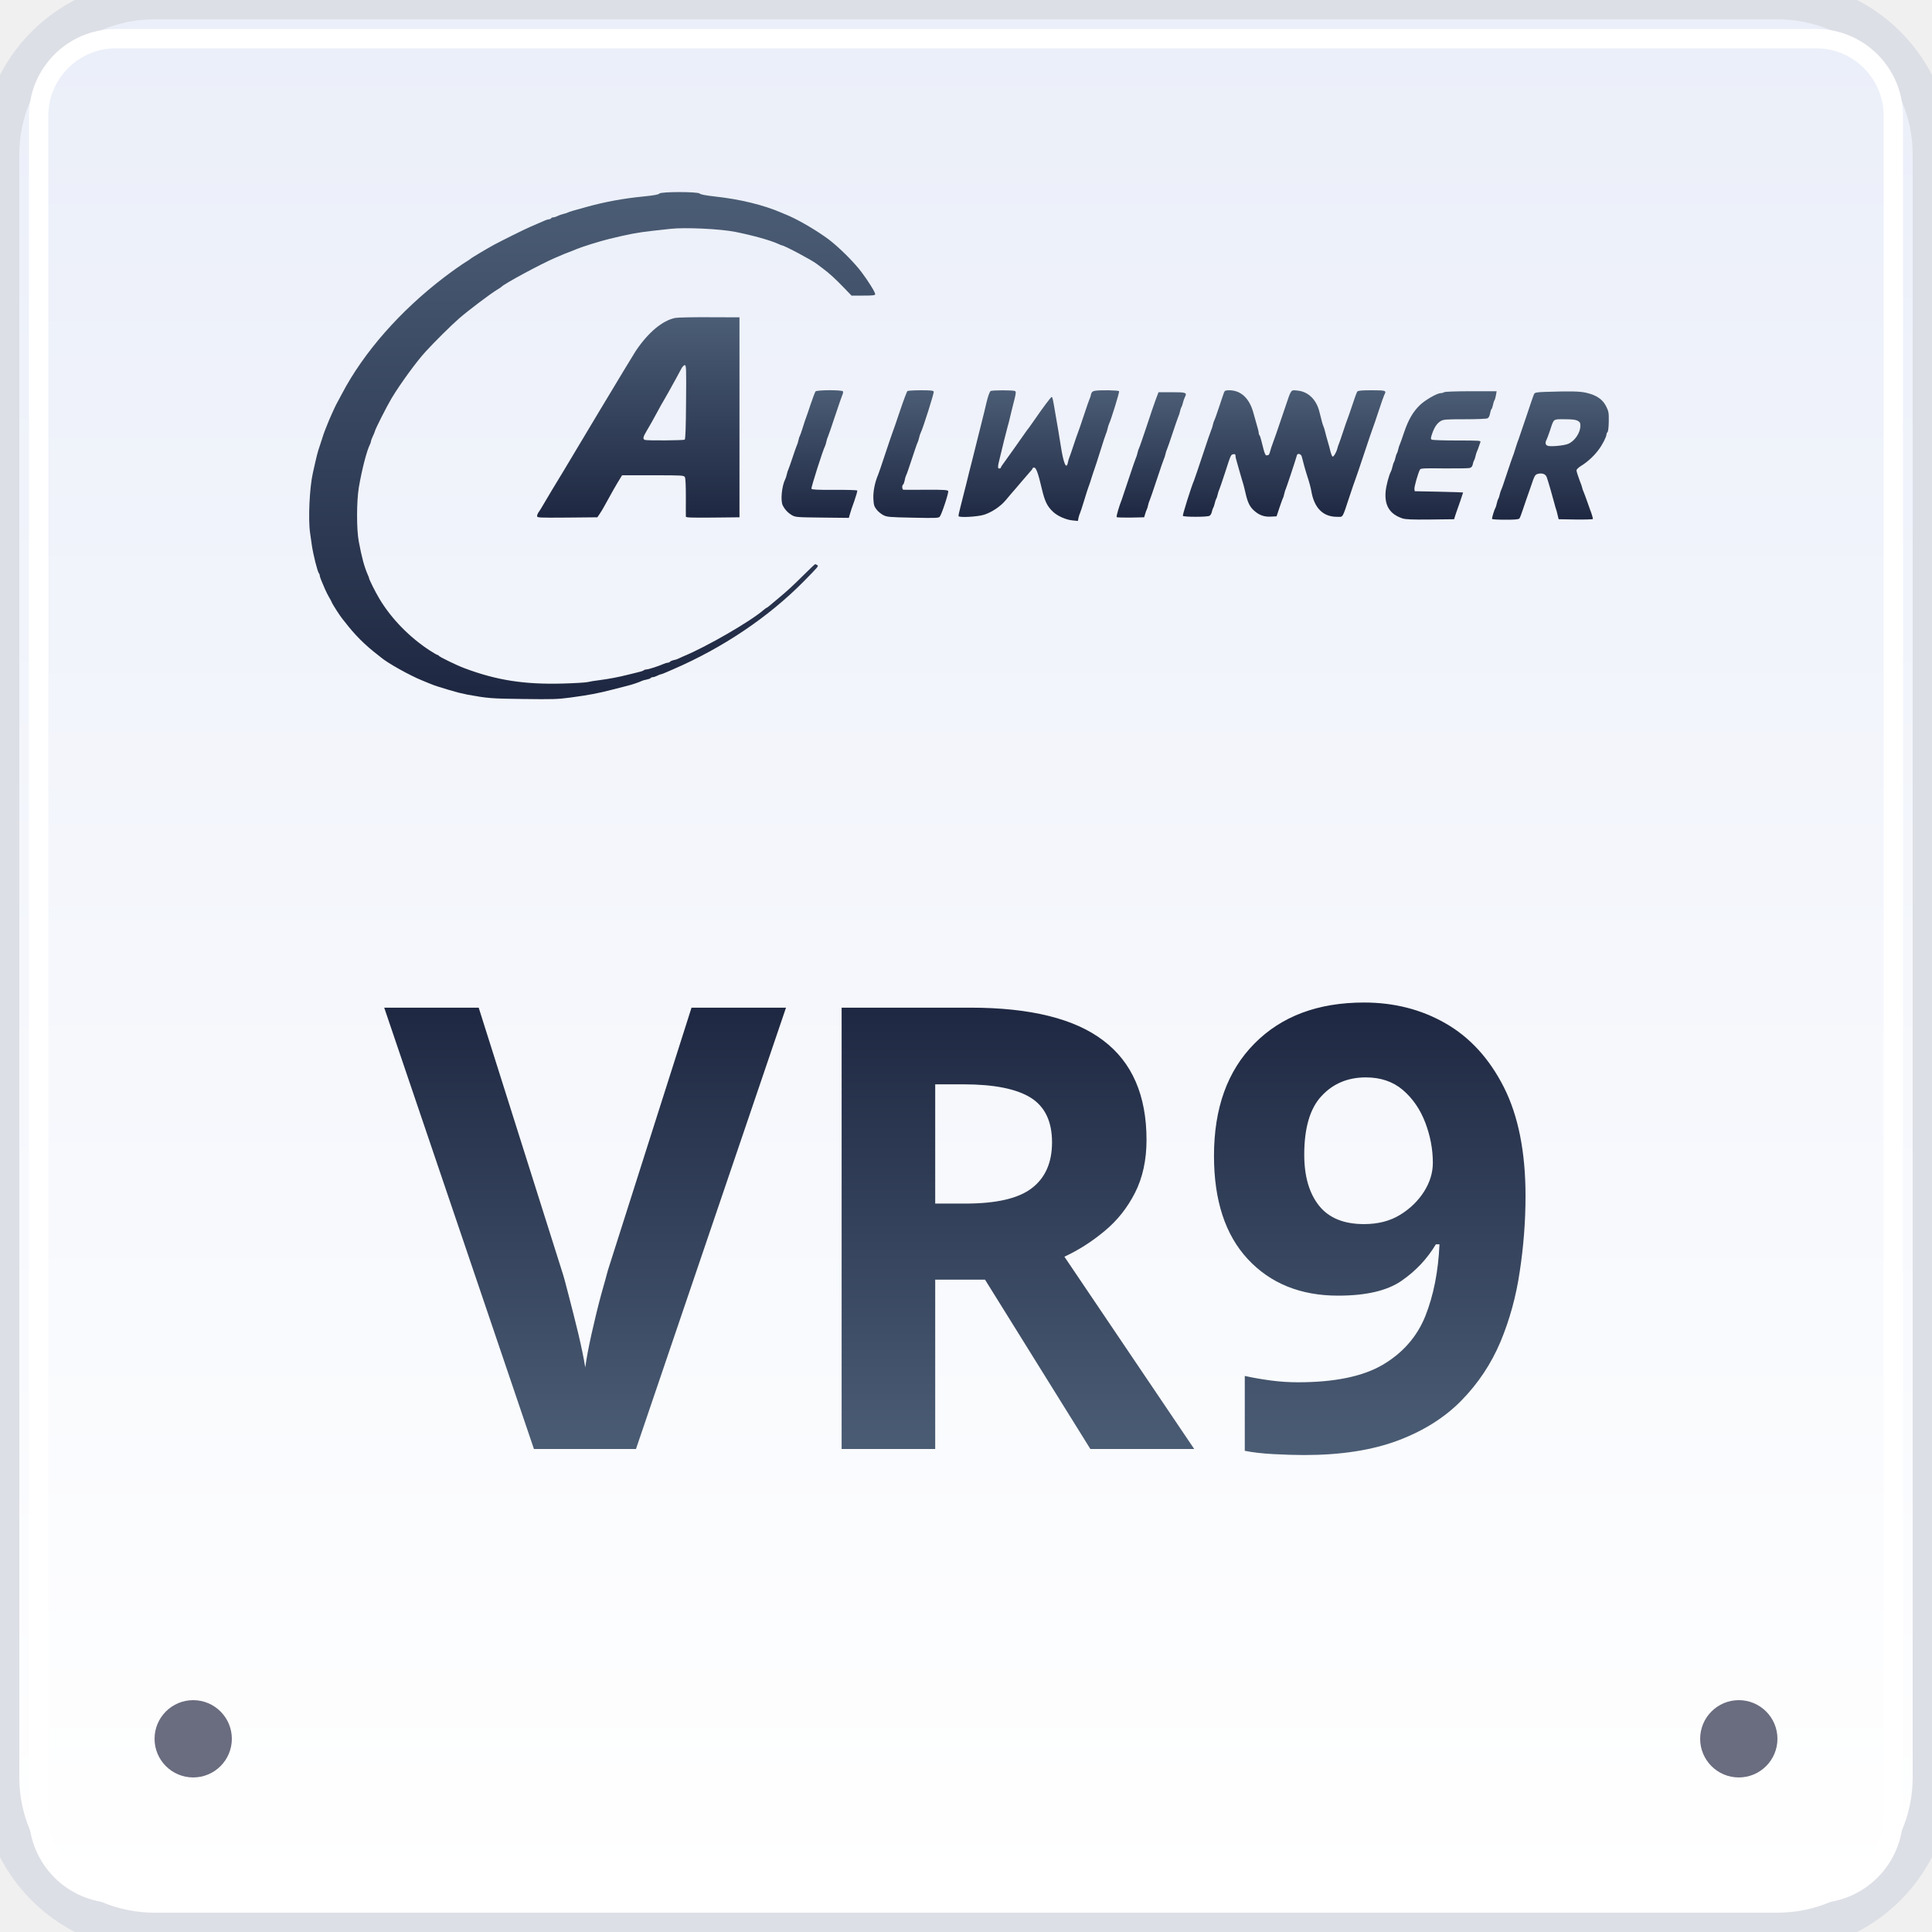
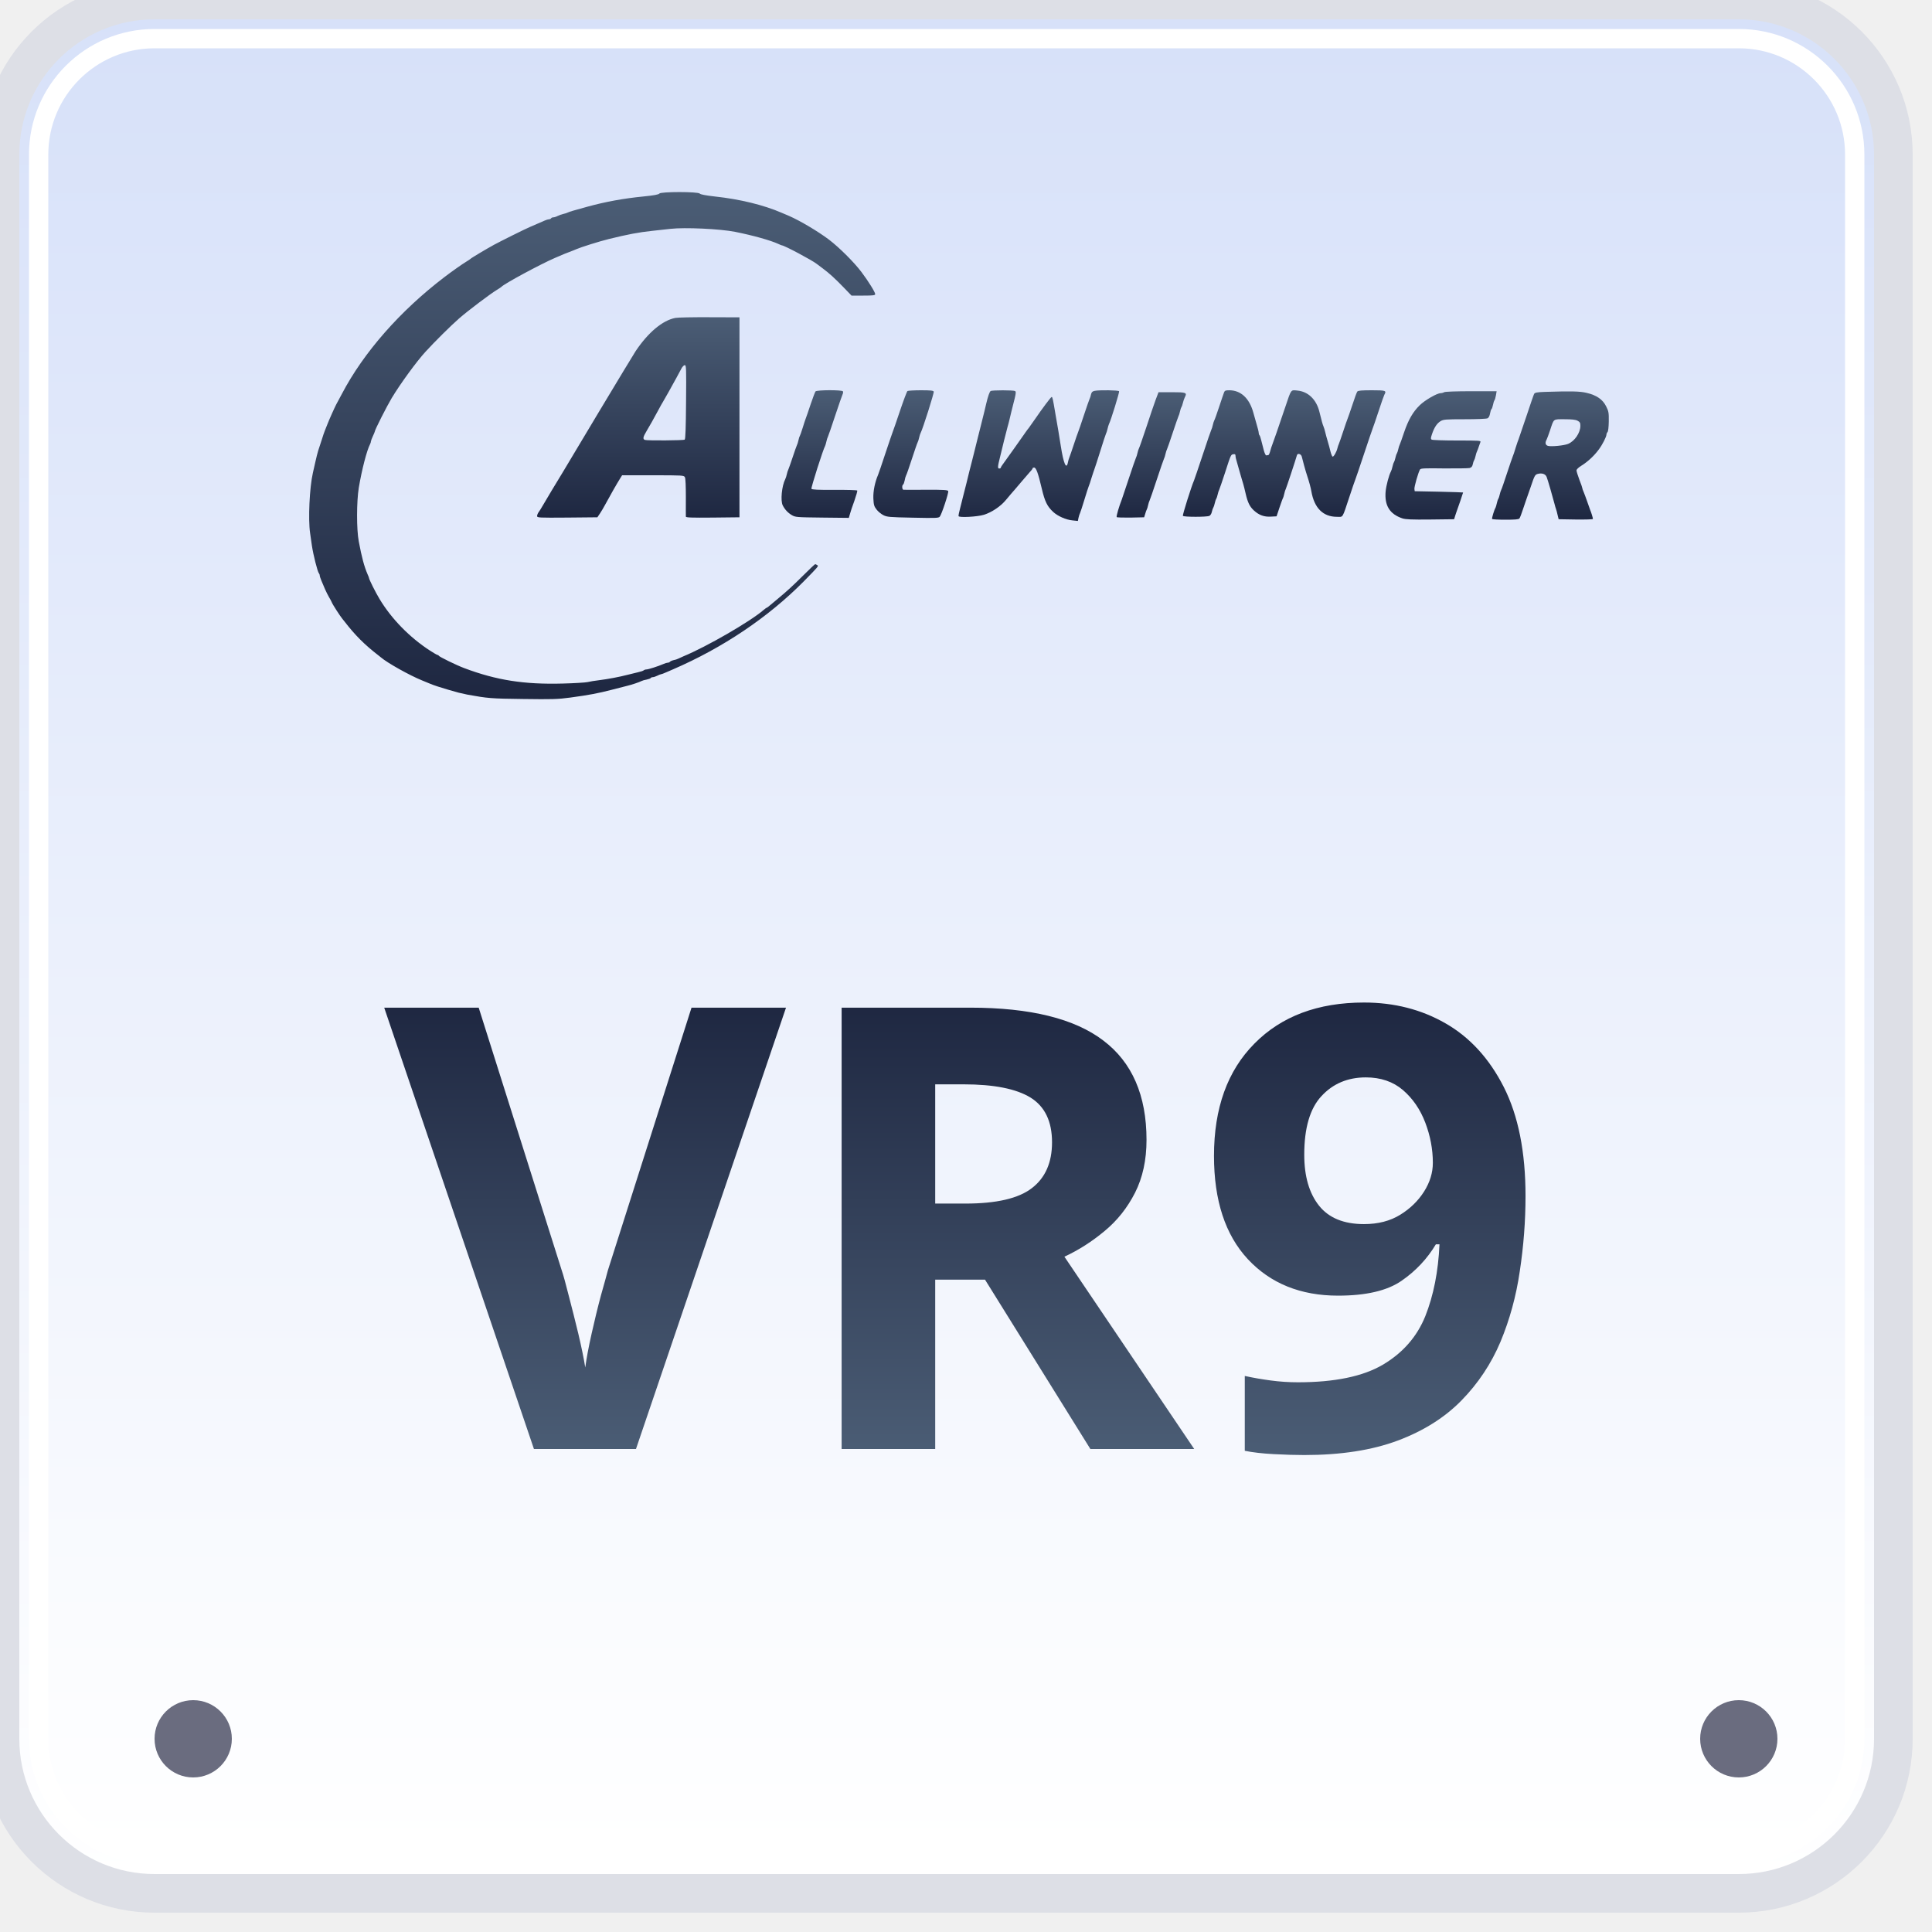
<svg xmlns="http://www.w3.org/2000/svg" width="100" height="100">
  <defs>
    <linearGradient id="soc_bg" x1="0%" y1="0%" x2="0%" y2="100%">
-       <stop offset="0%" style="stop-color:#ebeff9;stop-opacity:1" />
+       <stop offset="0%" style="stop-color:#d7e1f9;stop-opacity:1" />
      <stop offset="100%" style="stop-color:#ffffff;stop-opacity:1" />
    </linearGradient>
    <linearGradient id="soc_name" x1="0%" y1="0%" x2="0%" y2="100%">
      <stop offset="0%" style="stop-color:#1e2741;stop-opacity:1" />
      <stop offset="100%" style="stop-color:#4b5d75;stop-opacity:1" />
    </linearGradient>
  </defs>
-   <rect width="100" height="100" fill="url(#soc_bg)" rx="8" stroke="#dddfe6" stroke-width="2" />
-   <rect x="2" y="2" width="96" height="96" fill="url(#soc_bg)" rx="4" stroke="#ffffff" stroke-width="1" />
+   <rect width="98" height="98" fill="url(#soc_bg)" rx="8" stroke="#dddfe6" stroke-width="2" />
+   <rect x="2" y="2" width="94" height="94" fill="url(#soc_bg)" rx="6" stroke="#ffffff" stroke-width="1" />
  <g transform="translate(16,80) scale(0.005,-0.005)" fill="url(#soc_name)">
    <path d="M3625 13996 c-7 -10 -56 -19 -165 -30 -205 -20 -395 -55 -580 -106 -139 -38 -187 -52 -200 -59 -9 -5 -30 -12 -49 -16 -18 -4 -44 -13 -59 -21 -15 -8 -35 -14 -44 -14 -9 0 -20 -4 -23 -10 -3 -5 -13 -10 -22 -10 -8 0 -29 -6 -46 -14 -28 -13 -66 -29 -152 -66 -42 -17 -313 -152 -371 -184 -79 -43 -238 -138 -244 -146 -3 -3 -23 -17 -45 -30 -36 -21 -159 -108 -225 -159 -457 -348 -836 -779 -1061 -1209 -27 -50 -53 -100 -59 -110 -15 -28 -76 -164 -90 -202 -7 -19 -19 -48 -26 -65 -7 -16 -22 -61 -34 -100 -12 -38 -28 -88 -36 -110 -7 -22 -20 -74 -29 -115 -9 -41 -21 -93 -26 -115 -35 -152 -50 -481 -29 -622 6 -38 14 -97 19 -133 14 -94 58 -269 72 -284 5 -6 9 -16 9 -24 0 -7 8 -32 18 -55 10 -23 27 -62 37 -87 11 -25 29 -61 40 -80 12 -19 25 -44 29 -54 6 -19 90 -149 111 -173 5 -7 15 -18 20 -25 111 -144 209 -242 353 -353 7 -5 18 -15 25 -20 66 -57 298 -187 427 -239 36 -15 74 -31 85 -35 33 -14 105 -38 185 -61 41 -11 91 -25 110 -31 19 -5 60 -14 90 -20 210 -38 243 -41 575 -45 302 -4 357 -3 490 15 199 27 286 44 430 81 66 17 138 36 160 41 46 11 123 37 146 49 9 5 33 12 53 15 20 4 39 11 42 16 3 5 13 9 22 9 9 0 30 7 46 15 15 8 33 15 38 15 5 0 30 9 56 21 26 11 56 24 67 29 519 224 989 541 1355 911 154 157 156 159 140 169 -8 5 -18 10 -21 10 -4 0 -60 -53 -125 -118 -118 -117 -166 -160 -258 -237 -26 -22 -62 -52 -80 -67 -17 -15 -34 -28 -37 -28 -3 0 -19 -11 -35 -25 -136 -118 -589 -380 -829 -479 -22 -10 -47 -21 -55 -25 -9 -5 -30 -12 -48 -15 -17 -4 -34 -12 -37 -17 -4 -5 -13 -9 -22 -9 -8 0 -29 -6 -46 -14 -50 -22 -155 -56 -175 -56 -10 0 -22 -4 -28 -9 -5 -5 -31 -14 -59 -20 -27 -7 -77 -19 -110 -27 -85 -22 -197 -43 -290 -55 -44 -5 -99 -14 -123 -20 -24 -5 -139 -12 -255 -15 -400 -11 -688 34 -1022 160 -80 30 -258 117 -263 128 -2 5 -8 8 -13 8 -4 0 -40 20 -78 45 -211 137 -399 329 -523 536 -41 68 -108 202 -108 216 0 3 -6 19 -14 36 -36 83 -61 177 -92 342 -24 125 -23 413 0 555 31 185 83 388 117 452 5 10 9 23 9 30 1 7 9 31 20 53 11 22 19 44 20 48 0 17 126 265 176 348 88 146 256 377 349 478 87 96 264 272 347 344 90 79 323 255 393 297 22 13 42 27 45 30 24 30 408 237 555 300 28 12 59 25 70 30 11 5 45 19 75 30 30 11 64 25 75 30 50 22 238 81 335 105 203 50 310 70 450 85 52 6 138 15 190 21 150 17 513 0 670 -31 185 -37 367 -88 447 -125 17 -8 34 -15 37 -15 24 0 315 -155 361 -192 6 -5 33 -25 60 -45 70 -52 127 -104 220 -200 l80 -83 123 0 c101 0 122 3 122 15 0 20 -70 133 -143 230 -77 102 -229 253 -335 334 -114 86 -300 196 -412 245 -19 8 -55 23 -80 34 -185 80 -430 140 -690 168 -96 11 -149 21 -156 30 -17 21 -405 21 -419 0z" />
    <path d="M3791 12709 c-133 -26 -282 -151 -411 -344 -18 -27 -192 -315 -387 -640 -194 -324 -357 -597 -362 -605 -32 -50 -216 -358 -225 -375 -6 -11 -19 -31 -28 -44 -10 -13 -18 -32 -18 -42 0 -19 12 -19 312 -17 l312 3 27 40 c15 22 40 65 56 95 39 73 120 216 150 263 l23 37 320 0 c309 0 320 -1 330 -20 7 -12 10 -92 10 -208 0 -103 -1 -193 0 -200 0 -10 59 -12 278 -10 l277 3 0 1035 0 1035 -310 1 c-170 1 -330 -2 -354 -7z m111 -871 c-2 -263 -6 -384 -14 -389 -14 -9 -390 -11 -412 -3 -24 9 -20 30 18 93 36 60 67 116 124 221 19 36 38 70 42 75 4 6 31 53 60 105 29 52 67 120 83 150 17 30 39 72 50 93 10 20 26 37 36 37 15 0 16 -33 13 -382z" />
    <path d="M5242 11948 c-5 -7 -29 -69 -52 -138 -23 -69 -45 -134 -50 -145 -4 -11 -19 -54 -31 -95 -13 -41 -26 -79 -30 -85 -4 -5 -10 -26 -14 -45 -4 -19 -11 -41 -16 -50 -4 -8 -24 -64 -44 -125 -20 -60 -40 -117 -44 -125 -5 -9 -12 -31 -16 -50 -4 -19 -11 -41 -16 -50 -36 -70 -51 -224 -26 -272 22 -43 53 -76 93 -100 38 -22 47 -23 315 -26 l276 -3 11 38 c5 21 26 83 46 137 19 54 33 103 30 108 -3 5 -109 8 -236 7 -170 -1 -233 2 -238 11 -6 10 122 412 142 445 3 6 9 26 13 45 4 19 11 41 16 50 4 8 38 105 74 215 37 110 71 210 77 222 6 11 7 26 4 32 -10 16 -270 15 -284 -1z" />
    <path d="M6194 11952 c-6 -4 -41 -97 -78 -207 -37 -110 -71 -209 -76 -220 -5 -11 -38 -110 -75 -220 -36 -110 -70 -209 -75 -220 -33 -76 -52 -171 -49 -244 3 -67 8 -83 32 -114 15 -21 47 -47 70 -59 39 -20 60 -22 307 -27 233 -5 266 -4 278 10 20 23 94 248 88 265 -5 12 -43 15 -228 14 -123 0 -229 -1 -235 0 -15 0 -18 46 -4 54 5 3 12 22 16 42 3 20 10 44 15 53 6 9 32 86 60 171 28 85 54 162 59 170 5 9 12 31 16 50 4 19 11 41 16 50 21 38 140 413 135 426 -4 11 -31 14 -133 14 -70 0 -133 -4 -139 -8z" />
    <path d="M7055 11952 c-11 -7 -28 -55 -46 -132 -10 -44 -23 -98 -53 -217 -8 -32 -22 -87 -31 -123 -9 -36 -23 -92 -31 -125 -8 -33 -22 -87 -30 -120 -8 -33 -22 -86 -30 -117 -7 -32 -21 -84 -28 -115 -8 -32 -22 -85 -30 -118 -8 -33 -24 -96 -35 -139 -12 -44 -20 -84 -18 -89 5 -17 194 -7 262 14 81 25 172 86 227 152 24 29 47 57 53 63 16 18 56 64 115 134 30 35 67 78 82 95 16 16 28 33 28 38 0 4 7 7 15 7 21 0 42 -58 80 -220 31 -132 56 -182 117 -239 47 -44 134 -82 199 -88 l57 -6 7 34 c4 18 11 40 16 49 4 8 24 69 44 135 20 66 40 129 45 140 5 11 19 52 30 90 12 39 26 79 30 90 5 11 31 94 60 185 28 91 55 172 59 180 5 9 12 31 16 50 4 19 11 41 15 50 20 39 110 331 105 340 -7 11 -204 14 -253 4 -24 -5 -32 -13 -38 -37 -3 -17 -10 -38 -15 -47 -4 -8 -31 -85 -59 -170 -28 -85 -55 -164 -60 -175 -5 -11 -25 -69 -45 -130 -20 -60 -40 -119 -45 -130 -5 -11 -12 -35 -15 -52 -16 -81 -46 -10 -74 172 -5 33 -17 103 -25 155 -9 52 -23 136 -32 185 -24 144 -29 166 -37 166 -8 0 -94 -115 -177 -236 -25 -36 -52 -74 -60 -85 -8 -10 -21 -26 -28 -37 -7 -10 -35 -49 -62 -88 -27 -38 -55 -78 -62 -88 -25 -36 -108 -152 -123 -172 -8 -10 -15 -23 -15 -27 0 -4 -7 -8 -16 -8 -18 0 -17 19 10 125 8 33 26 107 40 165 15 58 31 121 36 140 6 19 15 55 21 80 10 44 22 93 54 219 12 52 13 66 3 73 -16 10 -239 10 -253 0z" />
    <path d="M9471 11937 c-5 -12 -27 -78 -50 -147 -23 -69 -45 -132 -50 -140 -5 -9 -12 -31 -16 -50 -4 -19 -11 -41 -16 -50 -4 -8 -45 -125 -89 -260 -45 -135 -85 -254 -90 -265 -27 -60 -120 -357 -115 -365 8 -13 251 -13 275 0 10 5 22 24 25 42 4 18 11 38 15 43 4 6 11 26 15 45 4 19 11 40 15 45 4 6 11 26 15 45 4 19 11 41 16 50 4 8 31 87 60 175 62 193 61 189 88 193 16 3 21 -2 21 -17 0 -11 6 -40 14 -63 7 -24 23 -79 35 -123 13 -44 26 -91 31 -105 4 -14 16 -59 25 -100 21 -92 43 -136 86 -175 53 -48 106 -67 174 -63 l60 3 30 90 c17 50 33 95 37 100 3 6 9 26 13 45 4 19 11 41 16 50 6 12 97 285 115 348 7 24 43 13 50 -15 7 -32 41 -155 54 -193 22 -66 39 -129 45 -165 30 -174 121 -265 265 -265 67 0 52 -24 130 210 28 85 55 164 60 175 5 11 45 130 90 265 45 135 85 254 90 265 5 11 32 90 60 175 28 85 55 163 60 172 25 45 18 48 -129 48 -103 0 -141 -3 -150 -13 -6 -7 -29 -69 -51 -138 -23 -68 -45 -133 -50 -144 -5 -11 -25 -69 -45 -130 -20 -60 -40 -119 -45 -130 -5 -11 -12 -31 -15 -45 -10 -41 -39 -90 -50 -87 -5 2 -15 26 -22 53 -6 27 -19 74 -28 104 -9 30 -21 73 -26 95 -5 22 -13 49 -18 60 -9 19 -20 61 -42 150 -31 129 -117 212 -229 222 -69 7 -62 17 -124 -168 -70 -209 -127 -372 -136 -394 -5 -11 -14 -39 -20 -62 -6 -24 -15 -44 -20 -44 -6 -1 -15 -2 -22 -3 -6 -1 -17 23 -25 52 -7 28 -19 74 -26 101 -6 27 -15 53 -20 57 -4 4 -7 15 -7 24 0 9 -9 48 -21 86 -11 38 -27 94 -35 124 -41 148 -129 229 -247 230 -40 0 -49 -3 -56 -23z" />
    <path d="M11750 11940 c-8 -5 -25 -10 -36 -10 -39 0 -164 -73 -217 -125 -70 -68 -118 -151 -162 -281 -20 -60 -40 -116 -44 -124 -5 -9 -12 -31 -16 -50 -4 -19 -11 -39 -15 -45 -4 -5 -11 -26 -15 -45 -4 -19 -11 -39 -15 -45 -4 -5 -11 -26 -15 -45 -4 -19 -11 -41 -16 -50 -21 -39 -49 -146 -55 -207 -13 -146 42 -235 173 -279 33 -11 96 -14 289 -12 l247 3 9 30 c5 17 12 37 15 45 13 34 70 200 69 202 -1 1 -113 5 -251 8 l-250 5 -3 23 c-3 22 40 173 58 202 7 12 47 14 247 11 132 -1 251 1 265 4 20 5 29 15 34 38 3 18 10 37 14 42 4 6 11 26 15 45 4 19 11 41 16 50 4 8 12 29 17 45 6 17 13 38 17 48 7 16 -9 17 -241 17 -137 0 -255 4 -263 9 -11 7 -11 16 3 57 23 69 51 111 88 134 30 18 51 20 251 20 124 0 226 4 237 10 11 6 21 26 25 50 4 22 10 42 15 45 4 3 11 22 15 42 4 21 11 43 15 48 5 6 12 30 16 53 l7 42 -264 0 c-153 0 -270 -4 -279 -10z" />
    <path d="M12788 11943 c-80 -3 -99 -7 -107 -21 -5 -9 -41 -114 -80 -232 -40 -118 -76 -224 -80 -235 -5 -11 -19 -51 -31 -90 -11 -38 -25 -79 -30 -90 -5 -11 -32 -90 -60 -175 -28 -85 -54 -162 -59 -170 -5 -9 -12 -31 -16 -50 -4 -19 -11 -39 -15 -45 -4 -5 -11 -26 -15 -45 -4 -19 -10 -39 -13 -45 -14 -22 -40 -110 -36 -117 3 -5 65 -8 138 -8 99 0 136 3 145 13 6 8 22 49 36 93 15 43 29 86 32 94 3 8 25 71 49 140 39 116 44 126 72 134 44 12 81 0 93 -32 11 -27 61 -200 81 -277 5 -22 13 -47 16 -55 3 -8 11 -35 16 -60 l11 -45 178 -3 c97 -1 177 1 177 6 0 10 -17 67 -30 97 -4 11 -18 49 -30 85 -12 36 -29 79 -36 97 -8 17 -14 35 -14 40 0 5 -13 44 -30 86 -16 43 -30 87 -30 97 0 11 19 30 50 49 65 40 133 103 180 167 39 52 80 133 80 156 0 8 5 19 11 25 7 7 12 52 13 111 1 90 -1 103 -28 157 -36 71 -99 114 -201 138 -69 17 -162 19 -437 10z m342 -298 c25 -13 30 -22 30 -53 0 -72 -59 -159 -127 -187 -40 -17 -171 -30 -207 -21 -28 7 -34 32 -16 64 5 9 21 53 36 97 41 124 29 115 150 115 75 0 114 -4 134 -15z" />
    <path d="M8762 11858 c-17 -46 -60 -173 -96 -283 -37 -110 -70 -207 -75 -215 -5 -9 -12 -31 -16 -50 -4 -19 -11 -41 -16 -50 -4 -8 -38 -105 -74 -215 -37 -110 -69 -207 -72 -215 -28 -69 -59 -176 -53 -183 3 -4 69 -6 145 -5 l139 3 11 35 c5 19 13 40 16 45 4 6 10 26 14 45 4 19 11 41 16 50 4 8 38 105 74 215 36 110 70 207 74 215 5 9 12 31 16 50 4 19 11 41 16 50 4 8 31 85 59 170 28 85 55 162 59 170 5 9 12 31 16 50 4 19 11 40 15 45 4 6 11 25 15 43 4 18 13 45 20 59 26 49 15 53 -135 53 l-137 0 -31 -82z" />
  </g>
  <text x="50" y="75" fill="url(#soc_name)" text-anchor="middle">
    <tspan style="font: 600 32px sans-serif">VR9</tspan>
  </text>
  <circle cx="10" cy="90" r="2" fill="#6a6c7f" />
  <circle cx="90" cy="90" r="2" fill="#6a6c7f" />
</svg>
